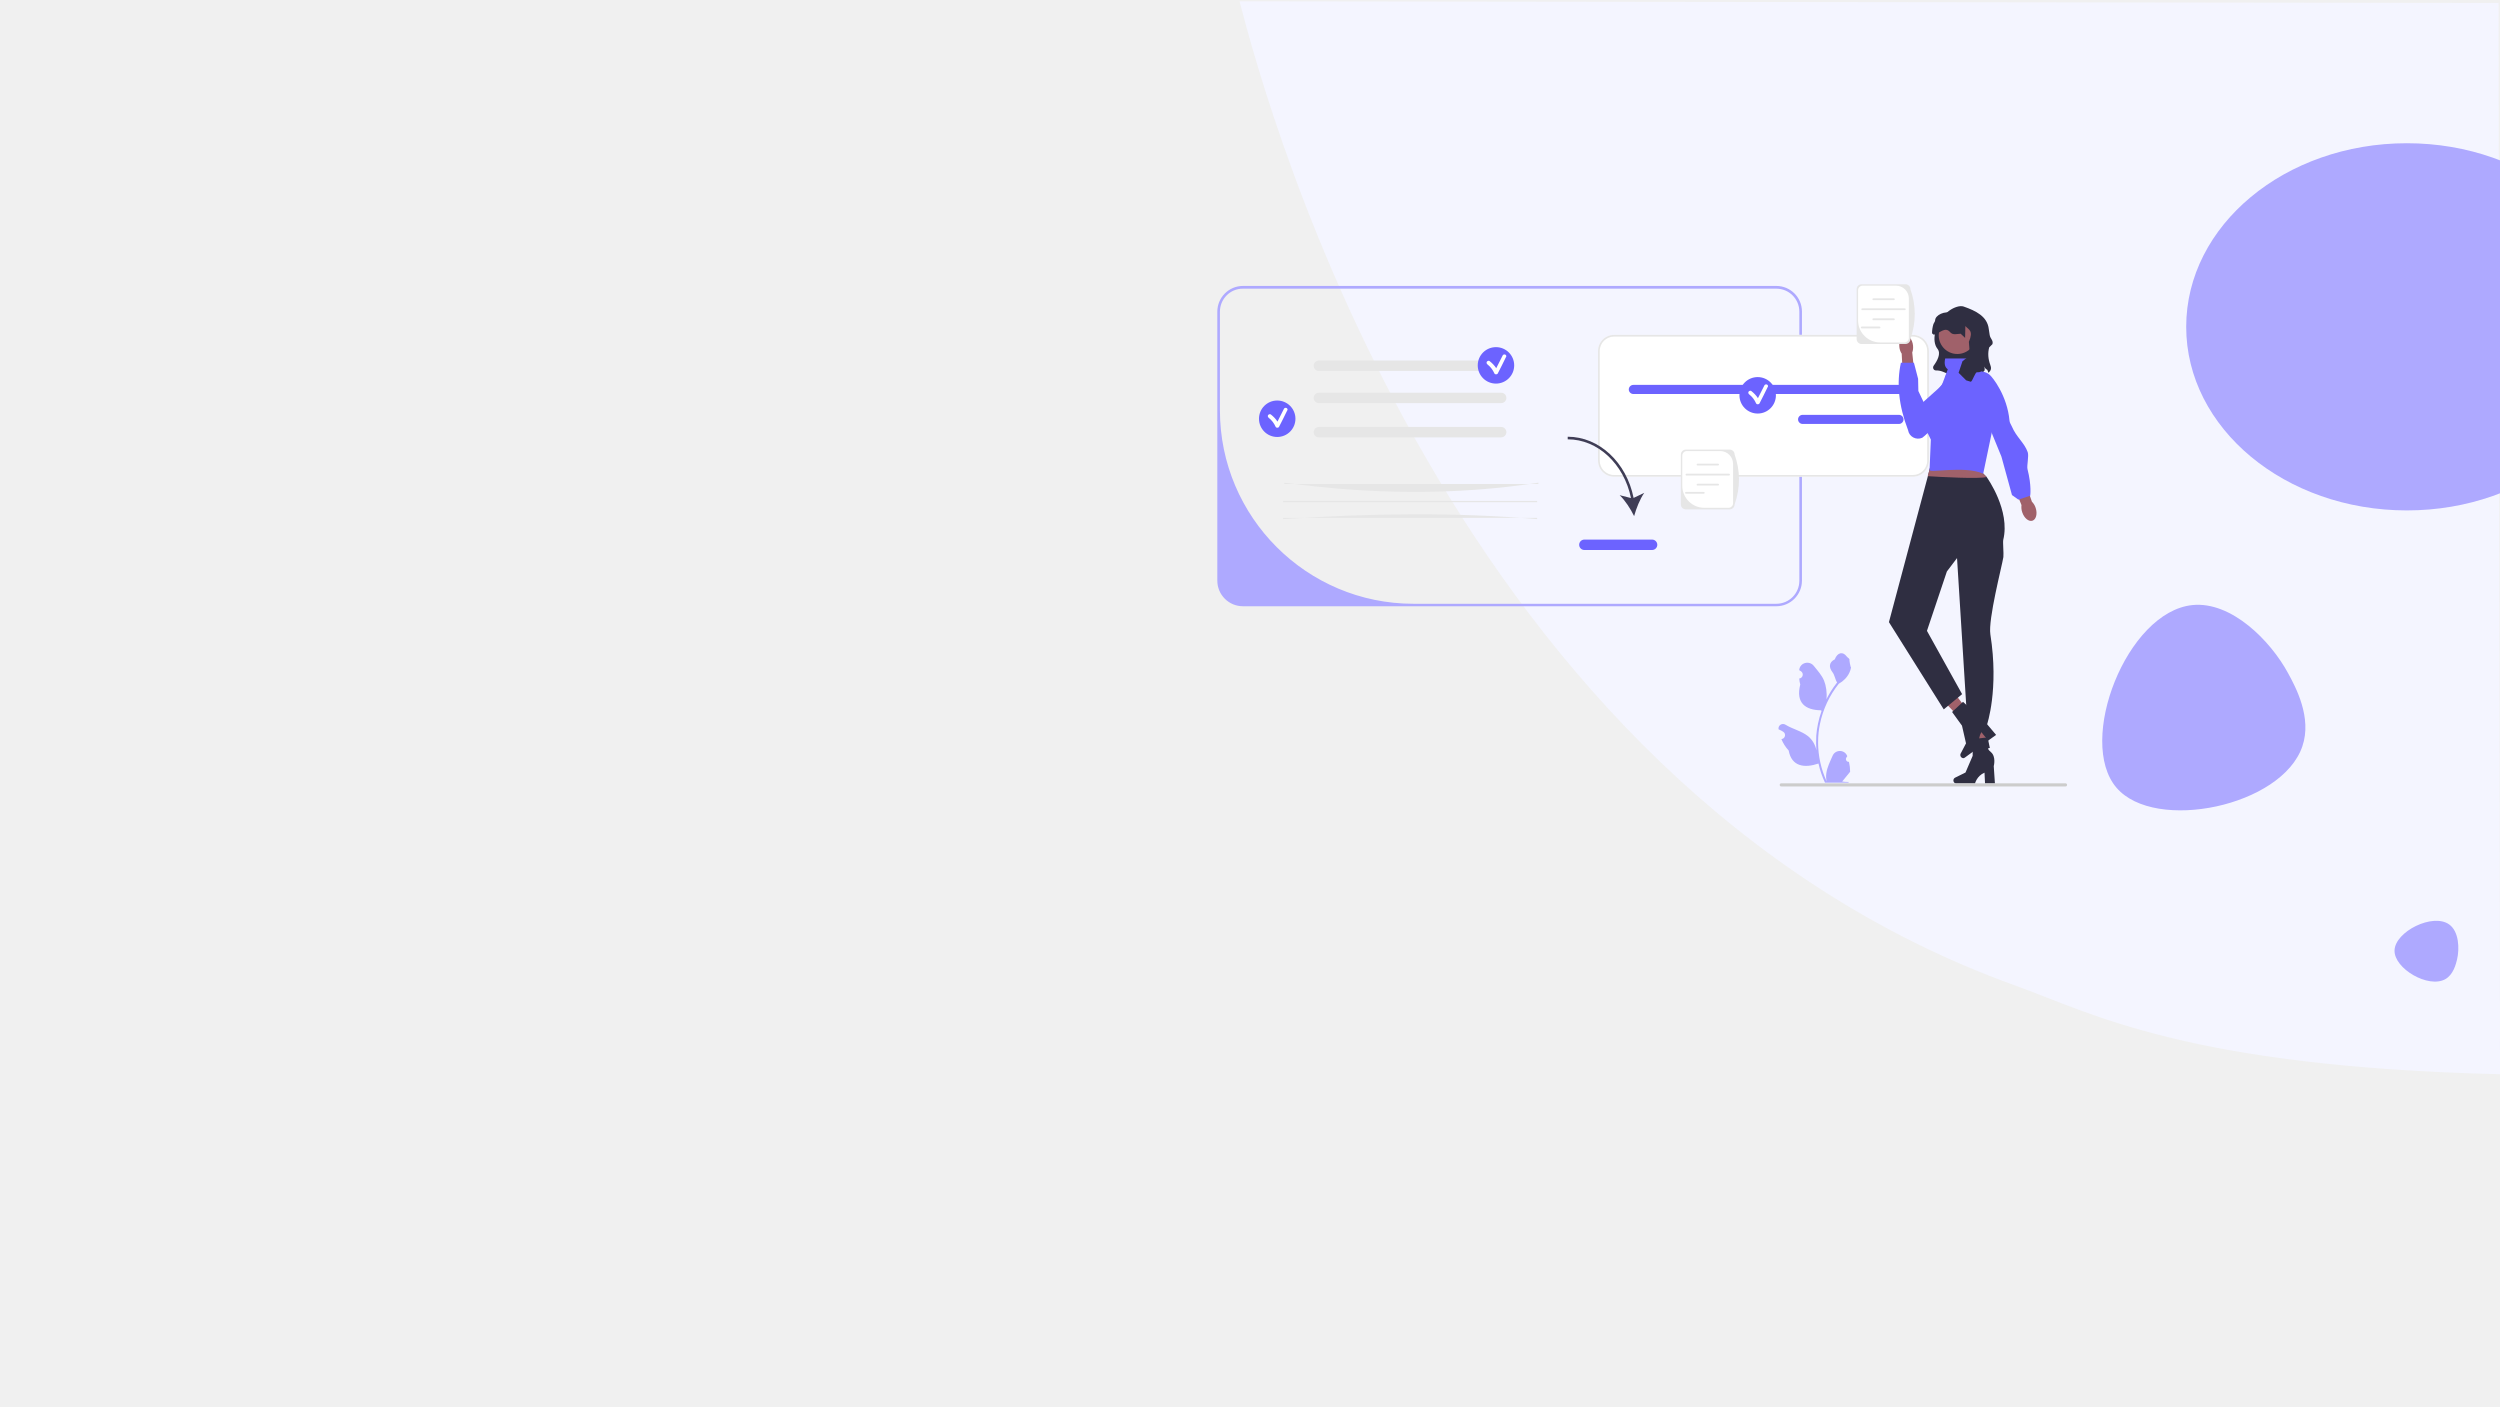
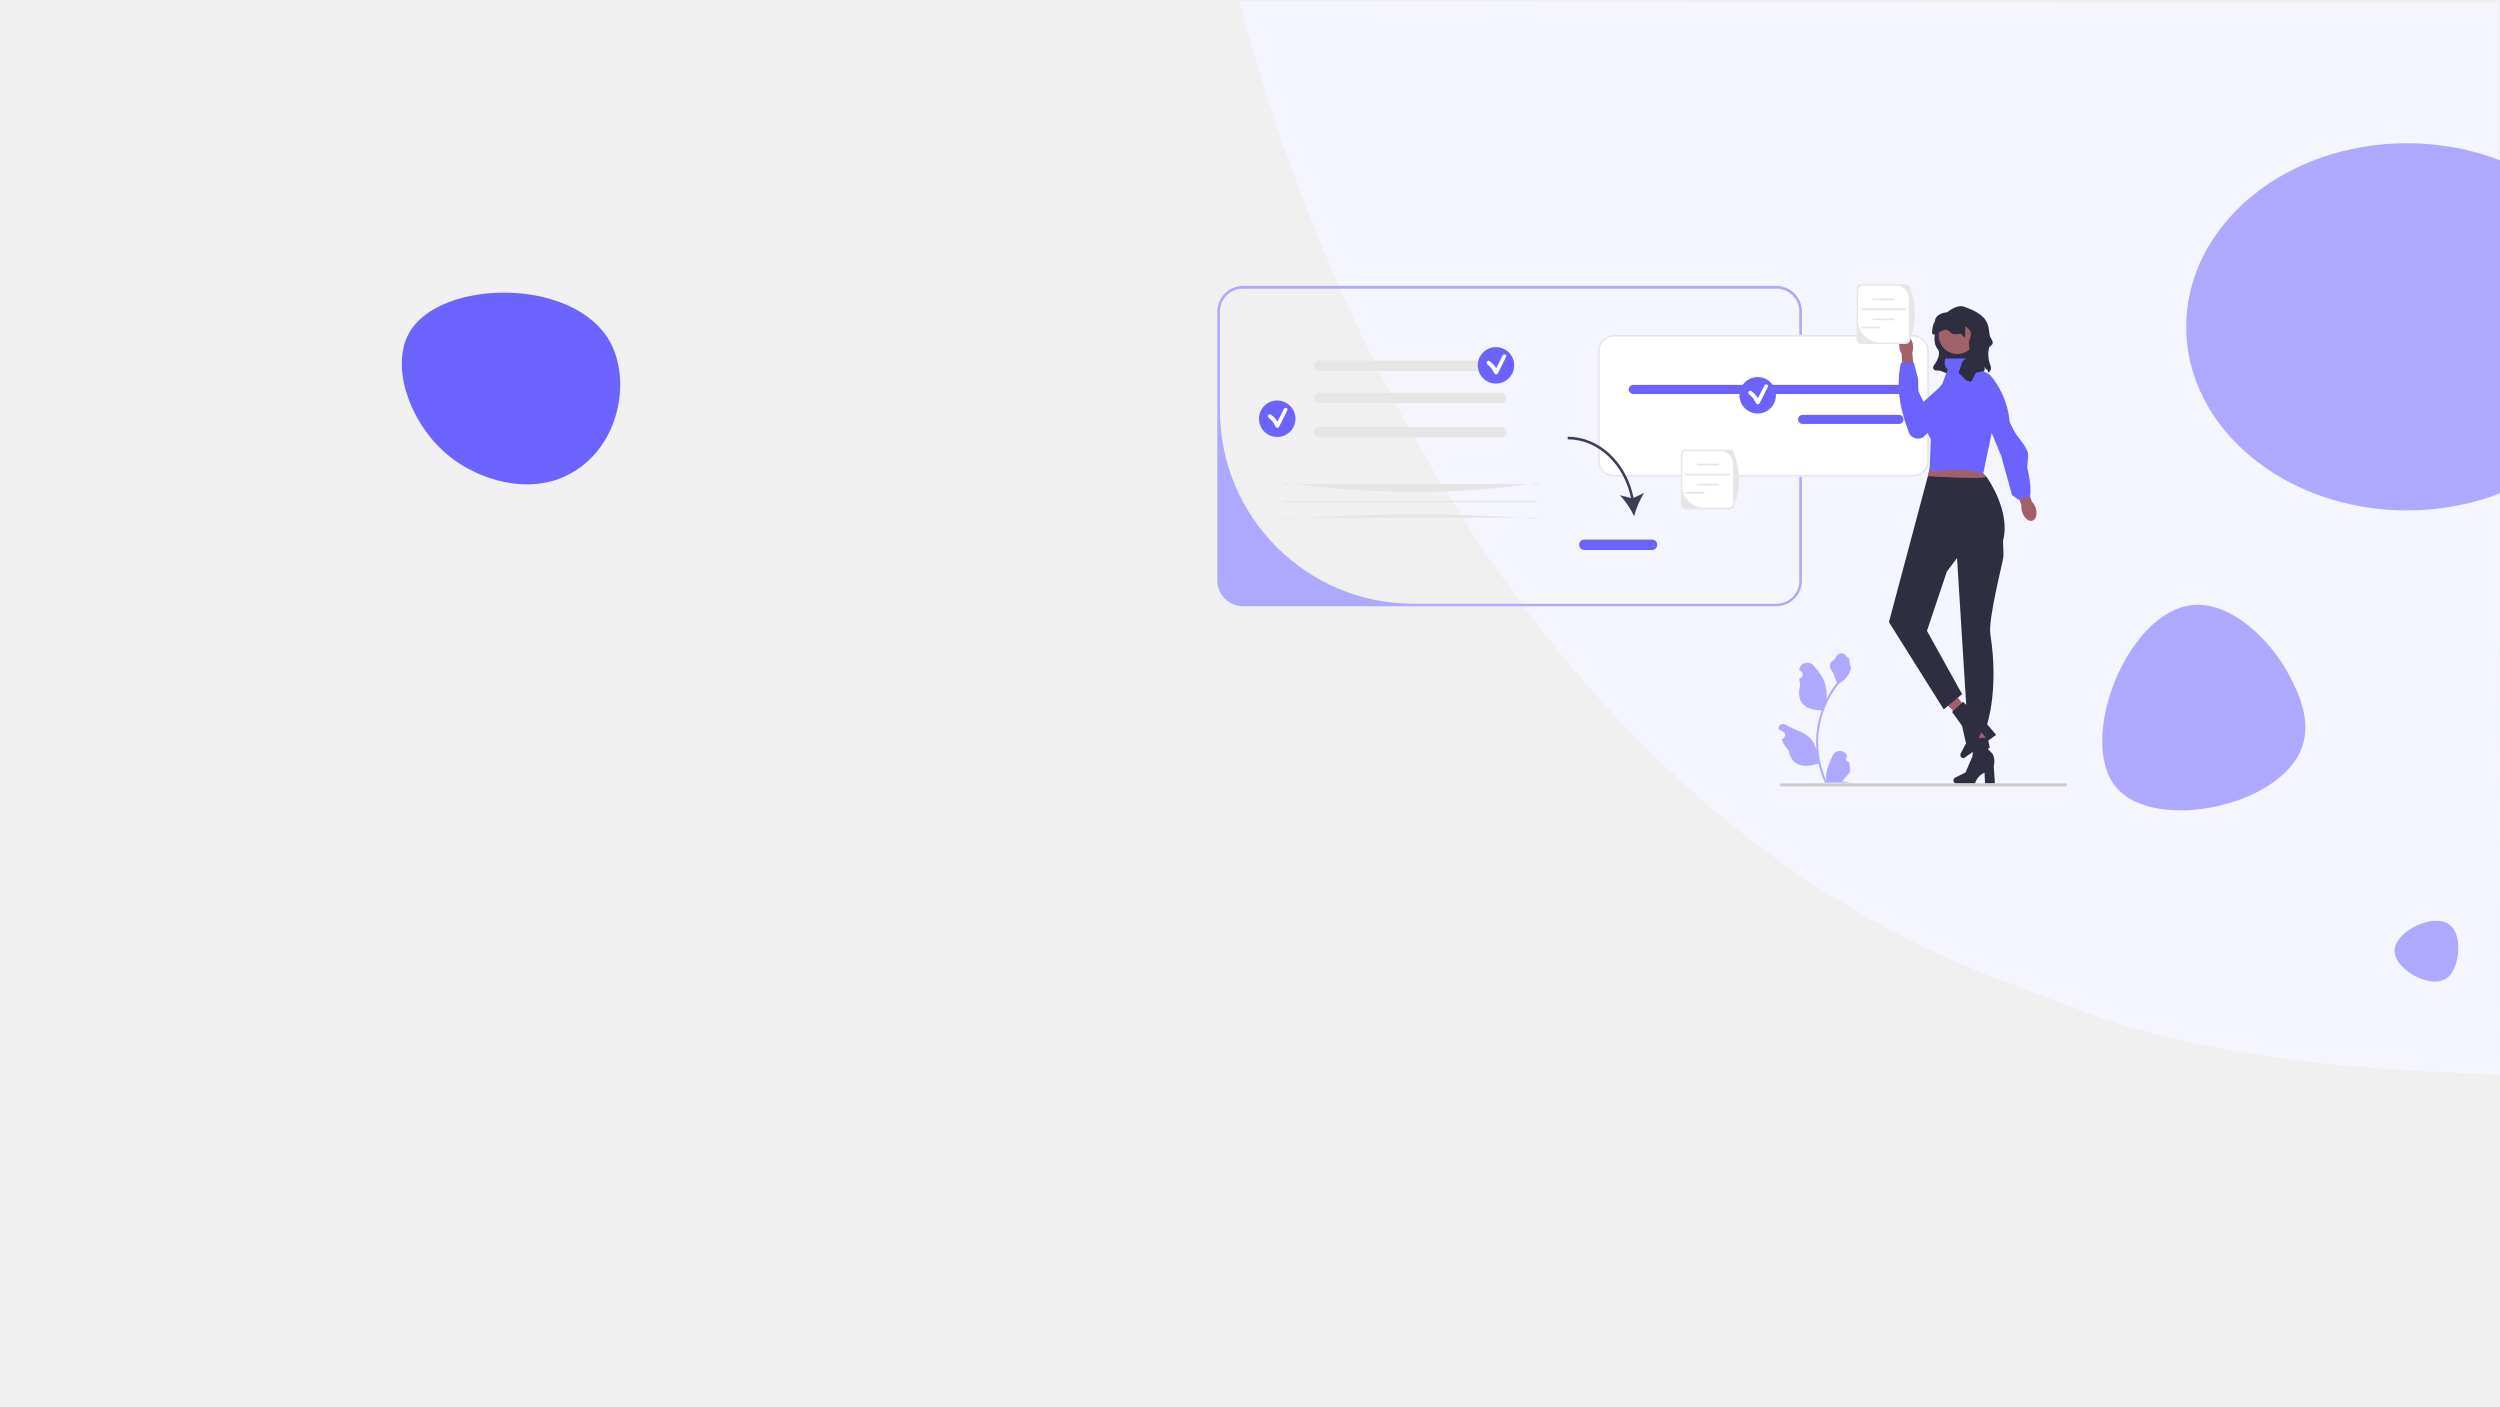
<svg xmlns="http://www.w3.org/2000/svg" version="1.1" id="Layer_1" x="0px" y="0px" viewBox="0 0 1920 1080" style="enable-background:new 0 0 1920 1080;" xml:space="preserve">
  <style type="text/css">
	.st0{fill:#F4F5FF;}
	.st1{fill:#AEA9FF;}
	.st2{fill:#FFFFFF;}
	.st3{fill:#E6E6E6;}
	.st4{fill:#6C63FF;}
	.st5{fill:#3F3D56;}
	.st6{fill:#2F2E41;}
	.st7{fill:#A0616A;}
	.st8{fill:#CCCCCC;}
</style>
  <g>
    <path class="st0" d="M952,1c22.3,86.5,162.8,600.2,596,756c58.6,21.1,131.7,62.2,372,68l-1.1-822.7L952,1z" />
    <path class="st1" d="M1364.2,465.6H954.6c-10.9,0-19.7-8.8-19.7-19.7V239.4c0-10.9,8.8-19.8,19.7-19.8h409.6   c10.9,0,19.7,8.8,19.7,19.7v206.6C1383.9,456.8,1375.1,465.6,1364.2,465.6z M936.9,239.4V315c0,82.1,66.6,148.7,148.7,148.7h278.6   c9.8,0,17.7-7.9,17.7-17.7V239.4c0-9.8-7.9-17.7-17.7-17.7H954.6C944.8,221.6,936.9,229.6,936.9,239.4z" />
    <path class="st2" d="M1227.3,269.5v84.3c0,6.8,5.5,12.3,12.3,12.3h229.5c6.8,0,12.3-5.5,12.3-12.3v-84.3c0-6.8-5.5-12.3-12.3-12.3   h-229.5C1232.8,257.2,1227.3,262.7,1227.3,269.5z" />
    <path class="st3" d="M1227.3,269.5v84.3c0,6.8,5.5,12.3,12.3,12.3h229.5c6.8,0,12.3-5.5,12.3-12.3v-84.3c0-6.8-5.5-12.3-12.3-12.3   h-229.5C1232.8,257.2,1227.3,262.7,1227.3,269.5z M1228.6,269.5c0-6.1,5-11,11-11h229.5c6.1,0,11,5,11,11v84.3c0,6.1-5,11-11,11   h-229.5c-6.1,0-11-5-11-11V269.5z" />
-     <path class="st4" d="M1461.9,299.1L1461.9,299.1c0,1.9-1.6,3.5-3.5,3.5h-204c-1.9,0-3.5-1.6-3.5-3.5c0-1.9,1.6-3.5,3.5-3.5h204   C1460.3,295.6,1461.9,297.2,1461.9,299.1z" />
-     <path class="st4" d="M1461.9,322.1L1461.9,322.1c0,1.9-1.6,3.5-3.5,3.5h-74c-1.9,0-3.5-1.6-3.5-3.5c0-1.9,1.6-3.5,3.5-3.5h74   C1460.3,318.6,1461.9,320.2,1461.9,322.1z" />
-     <path class="st3" d="M1008.9,280.9c0-2.2,1.8-4,4-4h140c2.2,0,4,1.8,4,4c0,2.2-1.8,4-4,4h-140   C1010.7,284.9,1008.9,283.1,1008.9,280.9z" />
+     <path class="st4" d="M1461.9,299.1L1461.9,299.1c0,1.9-1.6,3.5-3.5,3.5h-204c-1.9,0-3.5-1.6-3.5-3.5s1.6-3.5,3.5-3.5h204   C1460.3,295.6,1461.9,297.2,1461.9,299.1z" />
+     <path class="st4" d="M1461.9,322.1L1461.9,322.1c0,1.9-1.6,3.5-3.5,3.5h-74c-1.9,0-3.5-1.6-3.5-3.5s1.6-3.5,3.5-3.5h74   C1460.3,318.6,1461.9,320.2,1461.9,322.1z" />
+     <path class="st3" d="M1008.9,280.9c0-2.2,1.8-4,4-4h140c2.2,0,4,1.8,4,4s-1.8,4-4,4h-140C1010.7,284.9,1008.9,283.1,1008.9,280.9z" />
    <path class="st3" d="M986.4,370.7c65.8,9,130.8,9.9,195.1,0v1H986.4V370.7z" />
-     <path class="st3" d="M1008.9,331.9c0-2.2,1.8-4,4-4h140c2.2,0,4,1.8,4,4c0,2.2-1.8,4-4,4h-140   C1010.7,335.9,1008.9,334.1,1008.9,331.9z" />
+     <path class="st3" d="M1008.9,331.9c0-2.2,1.8-4,4-4h140c2.2,0,4,1.8,4,4s-1.8,4-4,4h-140C1010.7,335.9,1008.9,334.1,1008.9,331.9z" />
    <rect x="985.4" y="384.7" class="st3" width="195.1" height="1" />
-     <path class="st3" d="M1008.9,305.6c0-2.2,1.8-4,4-4h140c2.2,0,4,1.8,4,4c0,2.2-1.8,4-4,4h-140   C1010.7,309.6,1008.9,307.8,1008.9,305.6z" />
+     <path class="st3" d="M1008.9,305.6c0-2.2,1.8-4,4-4h140c2.2,0,4,1.8,4,4s-1.8,4-4,4h-140C1010.7,309.6,1008.9,307.8,1008.9,305.6z" />
    <path class="st3" d="M985.4,397.7h195.1v1c-62.3-5.3-127.7-4.6-195.1,0V397.7z" />
    <path class="st5" d="M1204,335.4v2c23.1,0,43.2,18.9,48.6,45.1l-8.7-2.2c4.2,4,8.5,10.7,11.1,16.1c1.6-5.9,4.5-13.2,7.8-17.9   l-8.2,3.9C1249.2,355.1,1228.1,335.4,1204,335.4z" />
-     <path class="st4" d="M1212.8,418.4c0-2.2,1.8-4,4-4h52c2.2,0,4,1.8,4,4c0,2.2-1.8,4-4,4h-52   C1214.6,422.4,1212.8,420.6,1212.8,418.4z" />
+     <path class="st4" d="M1212.8,418.4c0-2.2,1.8-4,4-4h52c2.2,0,4,1.8,4,4s-1.8,4-4,4h-52C1214.6,422.4,1212.8,420.6,1212.8,418.4z" />
    <circle class="st4" cx="980.9" cy="321.6" r="14" />
    <path class="st2" d="M988.2,313.4c-0.7-0.4-1.7-0.2-2.1,0.5c-1.7,3.3-3.3,6.6-5,9.9c-1.3-2.1-3.1-3.9-5.1-5.5   c-0.6-0.5-1.7-0.1-2.1,0.5c-0.5,0.8-0.1,1.6,0.5,2.1c2.3,1.8,4.1,4.2,5.3,6.9c0.5,1,2.1,0.9,2.6,0c2.1-4.1,4.2-8.2,6.2-12.4   C989.1,314.8,988.9,313.9,988.2,313.4z" />
    <circle class="st4" cx="1148.9" cy="280.6" r="14" />
    <path class="st2" d="M1156.2,272.4c-0.7-0.4-1.7-0.2-2.1,0.5c-1.7,3.3-3.3,6.6-5,9.9c-1.3-2.1-3.1-3.9-5.1-5.5   c-0.6-0.5-1.7-0.1-2.1,0.5c-0.5,0.8-0.1,1.6,0.5,2.1c2.3,1.8,4.1,4.2,5.3,6.9c0.5,1,2.1,0.9,2.6,0c2.1-4.1,4.2-8.2,6.2-12.4   C1157.1,273.8,1156.9,272.9,1156.2,272.4z" />
    <circle class="st4" cx="1349.9" cy="303.6" r="14" />
    <path class="st2" d="M1357.2,295.4c-0.7-0.4-1.7-0.2-2.1,0.5c-1.7,3.3-3.3,6.6-5,9.9c-1.3-2.1-3.1-3.9-5.1-5.5   c-0.6-0.5-1.7-0.1-2.1,0.5c-0.5,0.8-0.1,1.6,0.5,2.1c2.3,1.8,4.1,4.2,5.3,6.9c0.5,1,2.1,0.9,2.6,0c2.1-4.1,4.2-8.2,6.2-12.4   C1358.1,296.8,1357.9,295.9,1357.2,295.4z" />
    <path class="st3" d="M1294.7,391.2c-2.1,0-3.8-1.7-3.8-3.8v-38.3c0-2.1,1.7-3.8,3.8-3.8h33.7c2.1,0,3.8,1.7,3.8,3.8   c4.4,12.5,4.5,25.3,0,38.3c0,2.1-1.7,3.8-3.8,3.8H1294.7z" />
    <path class="st2" d="M1295.5,346.4c-1.9,0-3.5,1.6-3.5,3.5v23.2c0,9.3,7.6,16.9,16.9,16.9h18.6c1.9,0,3.5-1.6,3.5-3.5v-30.2   c0-5.5-4.4-9.9-9.9-9.9H1295.5z" />
    <path class="st3" d="M1303,356.8c0-0.4,0.3-0.7,0.7-0.7h15.8c0.4,0,0.7,0.3,0.7,0.7s-0.3,0.7-0.7,0.7h-15.8   C1303.3,357.6,1303,357.2,1303,356.8z" />
    <path class="st3" d="M1303,372.2c0-0.4,0.3-0.7,0.7-0.7h15.8c0.4,0,0.7,0.3,0.7,0.7s-0.3,0.7-0.7,0.7h-15.8   C1303.3,373,1303,372.6,1303,372.2z" />
    <path class="st3" d="M1294.5,364.5c0-0.4,0.3-0.7,0.7-0.7h32.7c0.4,0,0.7,0.3,0.7,0.7s-0.3,0.7-0.7,0.7h-32.7   C1294.8,365.3,1294.5,364.9,1294.5,364.5z" />
    <path class="st3" d="M1294.1,378.5c0-0.4,0.3-0.7,0.7-0.7h13.7c0.4,0,0.7,0.3,0.7,0.7s-0.3,0.7-0.7,0.7h-13.7   C1294.4,379.2,1294.1,378.9,1294.1,378.5z" />
    <path class="st6" d="M1528.5,280.1c-1.6-4.3-2-8.9-0.8-13.3l2.5-2.5c0.8-3-1.5-3.8-2.1-6.9c-0.3-1.5-0.5-3-0.7-4.6   c-1.1-9.8-9.9-14.1-19.4-17.4c-5.2-1.8-18.4,5.3-18.4,16.1c-2.2-2.8-6.7,10.1-1.6,16.4c2.9,3.6-0.2,9.2-2.9,12.9   c-1.1,1.5-0.2,3.7,1.7,3.7c8.5-0.2,9.9,7.6,32.7,4c3.3-3.8,5.7-2.2,4.4-7c1.9,3.7,2.2,0.7,3.1,4.8   C1529.5,284.5,1529.4,282.4,1528.5,280.1z" />
    <path class="st7" d="M1496.2,245.1c6.9-3.9,15.6-1.5,19.5,5.4s1.5,15.6-5.4,19.5s-15.6,1.5-19.5-5.4   C1486.9,257.8,1489.4,249,1496.2,245.1z" />
    <polygon class="st7" points="1524.9,550.8 1514.1,551 1518.2,584.2 1525.5,584  " />
    <path class="st6" d="M1500.2,599.4L1500.2,599.4c0-0.9,0.5-1.7,1.2-2.1l8.1-4l5.5-12.8l0.1-12.9l11.4-1.3l1.7,8.2   c0,0-3.4-0.5,0.8,3.1c4.2,3.6,2.2,10.8,2.2,10.8l0.9,13.3h-7.6l-0.4-8.3c-5.9,2.5-7.3,8.3-7.3,8.3h-14.6   C1501.1,601.6,1500.2,600.6,1500.2,599.4z" />
    <polygon class="st7" points="1497.4,527.5 1488.7,534.1 1511.6,558.4 1517.4,553.9  " />
    <path class="st6" d="M1506,581.3c-0.5-0.7-0.6-1.7-0.3-2.4l4.2-8l-3.1-13.6l-7.6-10.5l8.4-7.8l6.2,5.7c0,0-3,1.6,2.5,2.1   s8.1,7.4,8.1,7.4l8.6,10.2l-6.1,4.4l-5.2-6.5c-3.3,5.5-1,11-1,11l-11.8,8.6C1508.1,582.6,1506.8,582.3,1506,581.3z" />
    <path class="st6" d="M1538.5,414.6L1538.5,414.6c5.5-22.5-12-47.2-12.8-48.3l-5.1-5.1l2.3-3.4l-40.5,1.1l-1.8,6.8l-29.9,112.1   l42.1,67l14.1-11.7l-27-48.6l15.3-45.6l7.8-10.3l8,128h15c0,0,9.3-27.1,2.6-69.4c-1.8-11.5,8.8-52,10-59.4   C1538.9,424.9,1538.1,416.4,1538.5,414.6z" />
    <path class="st7" d="M1525.7,366.3L1525.7,366.3l-5.2-5.1l2.3-3.4l-40.5,1.1l-1.8,6.8C1489.4,366.3,1521,368,1525.7,366.3z" />
    <path class="st4" d="M1473.3,312.1l17.9-16l4.7-12.5c-1.9-1.3-3-3.6-2-8.3h18.7l1.5,5.9l8.8,4.9l11.3,24.5l-11.1,53.2   c-14.3-6.4-41.8-0.2-41.2-2.9l1-23.3l-7.8-15.9l-0.4-1.9L1473.3,312.1z" />
-     <path class="st7" d="M1458.7,266.5L1458.7,266.5c-0.5-4.6,1.4-8.6,4.3-8.9c2.9-0.3,5.7,3.1,6.2,7.7c0.2,2,0,3.9-0.6,5.4l2,19.4   l-9.1,0.7l-1-19.2C1459.6,270.3,1458.9,268.5,1458.7,266.5z" />
+     <path class="st7" d="M1458.7,266.5L1458.7,266.5c-0.5-4.6,1.4-8.6,4.3-8.9s5.7,3.1,6.2,7.7c0.2,2,0,3.9-0.6,5.4l2,19.4l-9.1,0.7   l-1-19.2C1459.6,270.3,1458.9,268.5,1458.7,266.5z" />
    <path class="st4" d="M1495.1,286.7l0.8,2.9l-17.3,21.9l-5.3-11.2l-0.2-9.4l-3.2-12.3h-10c-3.4,15.6-1.8,32.7,5.5,51.8   c0.8,5,6.2,7.9,10.9,5.8c1.6-0.7,34.3-31.4,34.6-39.2c0.4-9.1-17-7.3-17-7.3L1495.1,286.7z" />
-     <path class="st7" d="M1553.1,393.5L1553.1,393.5c1.5,4.5,5,7.3,7.8,6.4c2.8-0.9,4-5.3,2.5-9.8c-0.6-2-1.7-3.6-2.9-4.8l-6.5-18.9   l-8.8,3.2l7.3,18.3C1552.3,389.6,1552.4,391.6,1553.1,393.5z" />
+     <path class="st7" d="M1553.1,393.5L1553.1,393.5c1.5,4.5,5,7.3,7.8,6.4s4-5.3,2.5-9.8c-0.6-2-1.7-3.6-2.9-4.8l-6.5-18.9l-8.8,3.2   l7.3,18.3C1552.3,389.6,1552.4,391.6,1553.1,393.5z" />
    <path class="st4" d="M1510.9,286.7l26.2,64l8.1,29.5l4.9,3.5l9.1-3c0,0,1.2-7.5-2.1-20.5c-0.6-2.5,1.2-10,0.2-12.9   c-2.6-7.4-8.7-11.4-12.3-20c-0.6-1.4-1.6-2.7-1.7-4.2c-1.7-19.1-12.9-33.4-15.4-35.4C1521.7,282.6,1510.9,286.7,1510.9,286.7z" />
    <path class="st3" d="M1425.9,260.4v-38.3c0-2.1,1.7-3.8,3.8-3.8h33.7c2.1,0,3.8,1.7,3.8,3.8c4.4,12.5,4.5,25.3,0,38.3   c0,2.1-1.7,3.8-3.8,3.8h-33.7C1427.6,264.2,1425.9,262.5,1425.9,260.4z" />
-     <path class="st2" d="M1430.5,219.4c-1.9,0-3.5,1.6-3.5,3.5v23.2c0,9.3,7.6,16.9,16.9,16.9h18.6c1.9,0,3.5-1.6,3.5-3.5v-30.2   c0-5.5-4.4-9.9-9.9-9.9H1430.5z" />
-     <path class="st3" d="M1438,229.8c0-0.4,0.3-0.7,0.7-0.7h15.8c0.4,0,0.7,0.3,0.7,0.7c0,0.4-0.3,0.7-0.7,0.7h-15.8   C1438.3,230.6,1438,230.2,1438,229.8z" />
-     <path class="st3" d="M1438,245.2c0-0.4,0.3-0.7,0.7-0.7h15.8c0.4,0,0.7,0.3,0.7,0.7c0,0.4-0.3,0.7-0.7,0.7h-15.8   C1438.3,246,1438,245.6,1438,245.2z" />
+     <path class="st2" d="M1430.5,219.4c-1.9,0-3.5,1.6-3.5,3.5v23.2c0,9.3,7.6,16.9,16.9,16.9h18.6c1.9,0,3.5-1.6,3.5-3.5v-30.2   c0-5.5-4.4-9.9-9.9-9.9L1430.5,219.4L1430.5,219.4z" />
+     <path class="st3" d="M1438,229.8c0-0.4,0.3-0.7,0.7-0.7h15.8c0.4,0,0.7,0.3,0.7,0.7s-0.3,0.7-0.7,0.7h-15.8   C1438.3,230.6,1438,230.2,1438,229.8z" />
+     <path class="st3" d="M1438,245.2c0-0.4,0.3-0.7,0.7-0.7h15.8c0.4,0,0.7,0.3,0.7,0.7s-0.3,0.7-0.7,0.7h-15.8   C1438.3,246,1438,245.6,1438,245.2z" />
    <path class="st3" d="M1429.5,237.5c0-0.4,0.3-0.7,0.7-0.7h32.7c0.4,0,0.7,0.3,0.7,0.7s-0.3,0.7-0.7,0.7h-32.7   C1429.8,238.3,1429.5,237.9,1429.5,237.5z" />
    <path class="st3" d="M1429.1,251.5c0-0.4,0.3-0.7,0.7-0.7h13.7c0.4,0,0.7,0.3,0.7,0.7s-0.3,0.7-0.7,0.7h-13.7   C1429.4,252.2,1429.1,251.9,1429.1,251.5z" />
    <path class="st1" d="M1420,585.1L1420,585.1c0.6,2.5,0.9,5.1,0.9,7.6c-0.7,0.8-1.4,1.7-2,2.5l-0.1,0.1c-1.3,1.6-2.7,3.3-4,4.9   c1.6,0.3,3.3,0.4,5,0.3c-0.1,0.2-0.1,0.4-0.2,0.6h-18c-2.2-4.7-3.9-9.7-5-14.7c-10.6,3.6-20.6,2.5-22.9-10   c-2.4-2.6-4.3-5.6-5.6-8.8h0.1h0.1c2.8-0.4,3.6-4.1,1.2-5.6c-0.4-0.3-0.8-0.5-1.3-0.8c-0.7-0.4-1.5-0.8-2.3-1.1V560   c-0.4-3,2.8-5,5.4-3.4c5.3,3.3,12.3,4.8,17.3,8.8c3.3,2.7,5.6,6.7,6.4,10.9v0.1c-0.3-3.8-0.3-7.7-0.1-11.5c0.2-3,0.7-6.1,1.3-9   c0.7-3.4,1.6-6.7,2.8-10c-0.3-0.1-0.5-0.3-0.7-0.4c-11.4-0.2-19.4-5.4-15.7-19.8c-0.4-1.5-0.7-3-0.8-4.6h0.1   c2.8-0.4,3.6-4.1,1.2-5.6c-0.4-0.3-0.8-0.5-1.3-0.8v-0.2c0.6-5.6,7.7-7.5,11.2-3.1c2.9,3.6,6.2,7.2,7.9,11.4   c1.5,3.7,2.4,9.4,1.8,14.2c2.2-4.3,4.7-8.4,7.7-12.2c0.2-0.2,0.3-0.4,0.5-0.6c-1.6-2.5-1.8-5.7-3.6-8c-2.8-3.7-2.8-7.5,1.8-9.8   c2.1-5.5,6.3-6.2,9.2-2.2c0.6,0.8,1.6,1.2,2.1,2.1c-0.3,0.4,0.8,6.4,1.2,6.3c-0.2,1.4-0.7,2.8-1.3,4.1c-1.7,3.5-4.6,6.5-8.1,8.4   c-7.2,9-12.2,19.7-14.5,31c-0.4,2.1-0.8,4.2-1,6.3c-0.3,2.6-0.4,5.2-0.4,7.8c0,10.3,2.3,20.6,6.6,30c-0.5-2-0.6-4.1-0.3-6.2   c0.6-4.7,2.9-9.1,4.8-13.5c2.1-5,9.2-5,11.2,0l0.1,0.1l-0.2,0.6C1416.8,582.7,1417.9,585.3,1420,585.1z" />
    <path class="st8" d="M1586.3,601.6H1368c-0.7,0-1.2,0.5-1.2,1.2s0.5,1.2,1.2,1.2h218.3c0.7,0,1.2-0.5,1.2-1.2   S1587,601.6,1586.3,601.6z" />
    <path class="st6" d="M1499.3,240.6L1499.3,240.6c-5.7-2.3-13,1.5-13.1,5.3c0,1-0.9,1.9-1.3,2.9c-0.7,2.2-1.1,4.7-1.1,7.2l1.4,1.1   c4.6-1.1,8.6-6.6,12.5-2c2.1,2.5,5.3,1.3,8.1,1.2l3.4,3.2l0.2-9.1c2.4,2.8,6.5,3.3,2.7,12.1l0.8,10.4l-5.7,4.5l-3,8.9l5.8,5.8   l3.6,1.1c1.3-0.5,3.3-7.3,4.7-7.3c0.2,0,0.4,0,0.6,0c1.5,0.1,3-0.5,3.7-1.8c2-3.5,1.9-10.2-2.9-23c5.6-8.5-8.9-20.5-17.5-20.5   L1499.3,240.6z" />
    <ellipse class="st1" cx="1848.5" cy="251" rx="169.5" ry="141" />
    <path class="st1" d="M1887,737c2-8.5,1.5-21.6-6-27c-12.5-9.1-41.7,5.5-42,20c-0.3,13.9,26,29.3,39,22   C1884.2,748.5,1886.1,740.5,1887,737z" />
    <path class="st1" d="M1757.3,517.1c-13.5-25-43.6-55.5-73.6-52.4c-50.4,5.2-89,104.5-58.2,140.3c29.6,34.5,127.1,14.3,142.7-31.8   C1775.8,551.1,1763,527.6,1757.3,517.1z" />
  </g>
+   <path class="st4" d="M314.2,255.7c-15.4,27.4,2.3,74.6,35.2,98c22.7,16.2,63,28.5,95,6.1c32.3-22.5,39.3-68.6,24.5-96.5  C441.9,212.5,337.8,213.9,314.2,255.7z" />
</svg>
